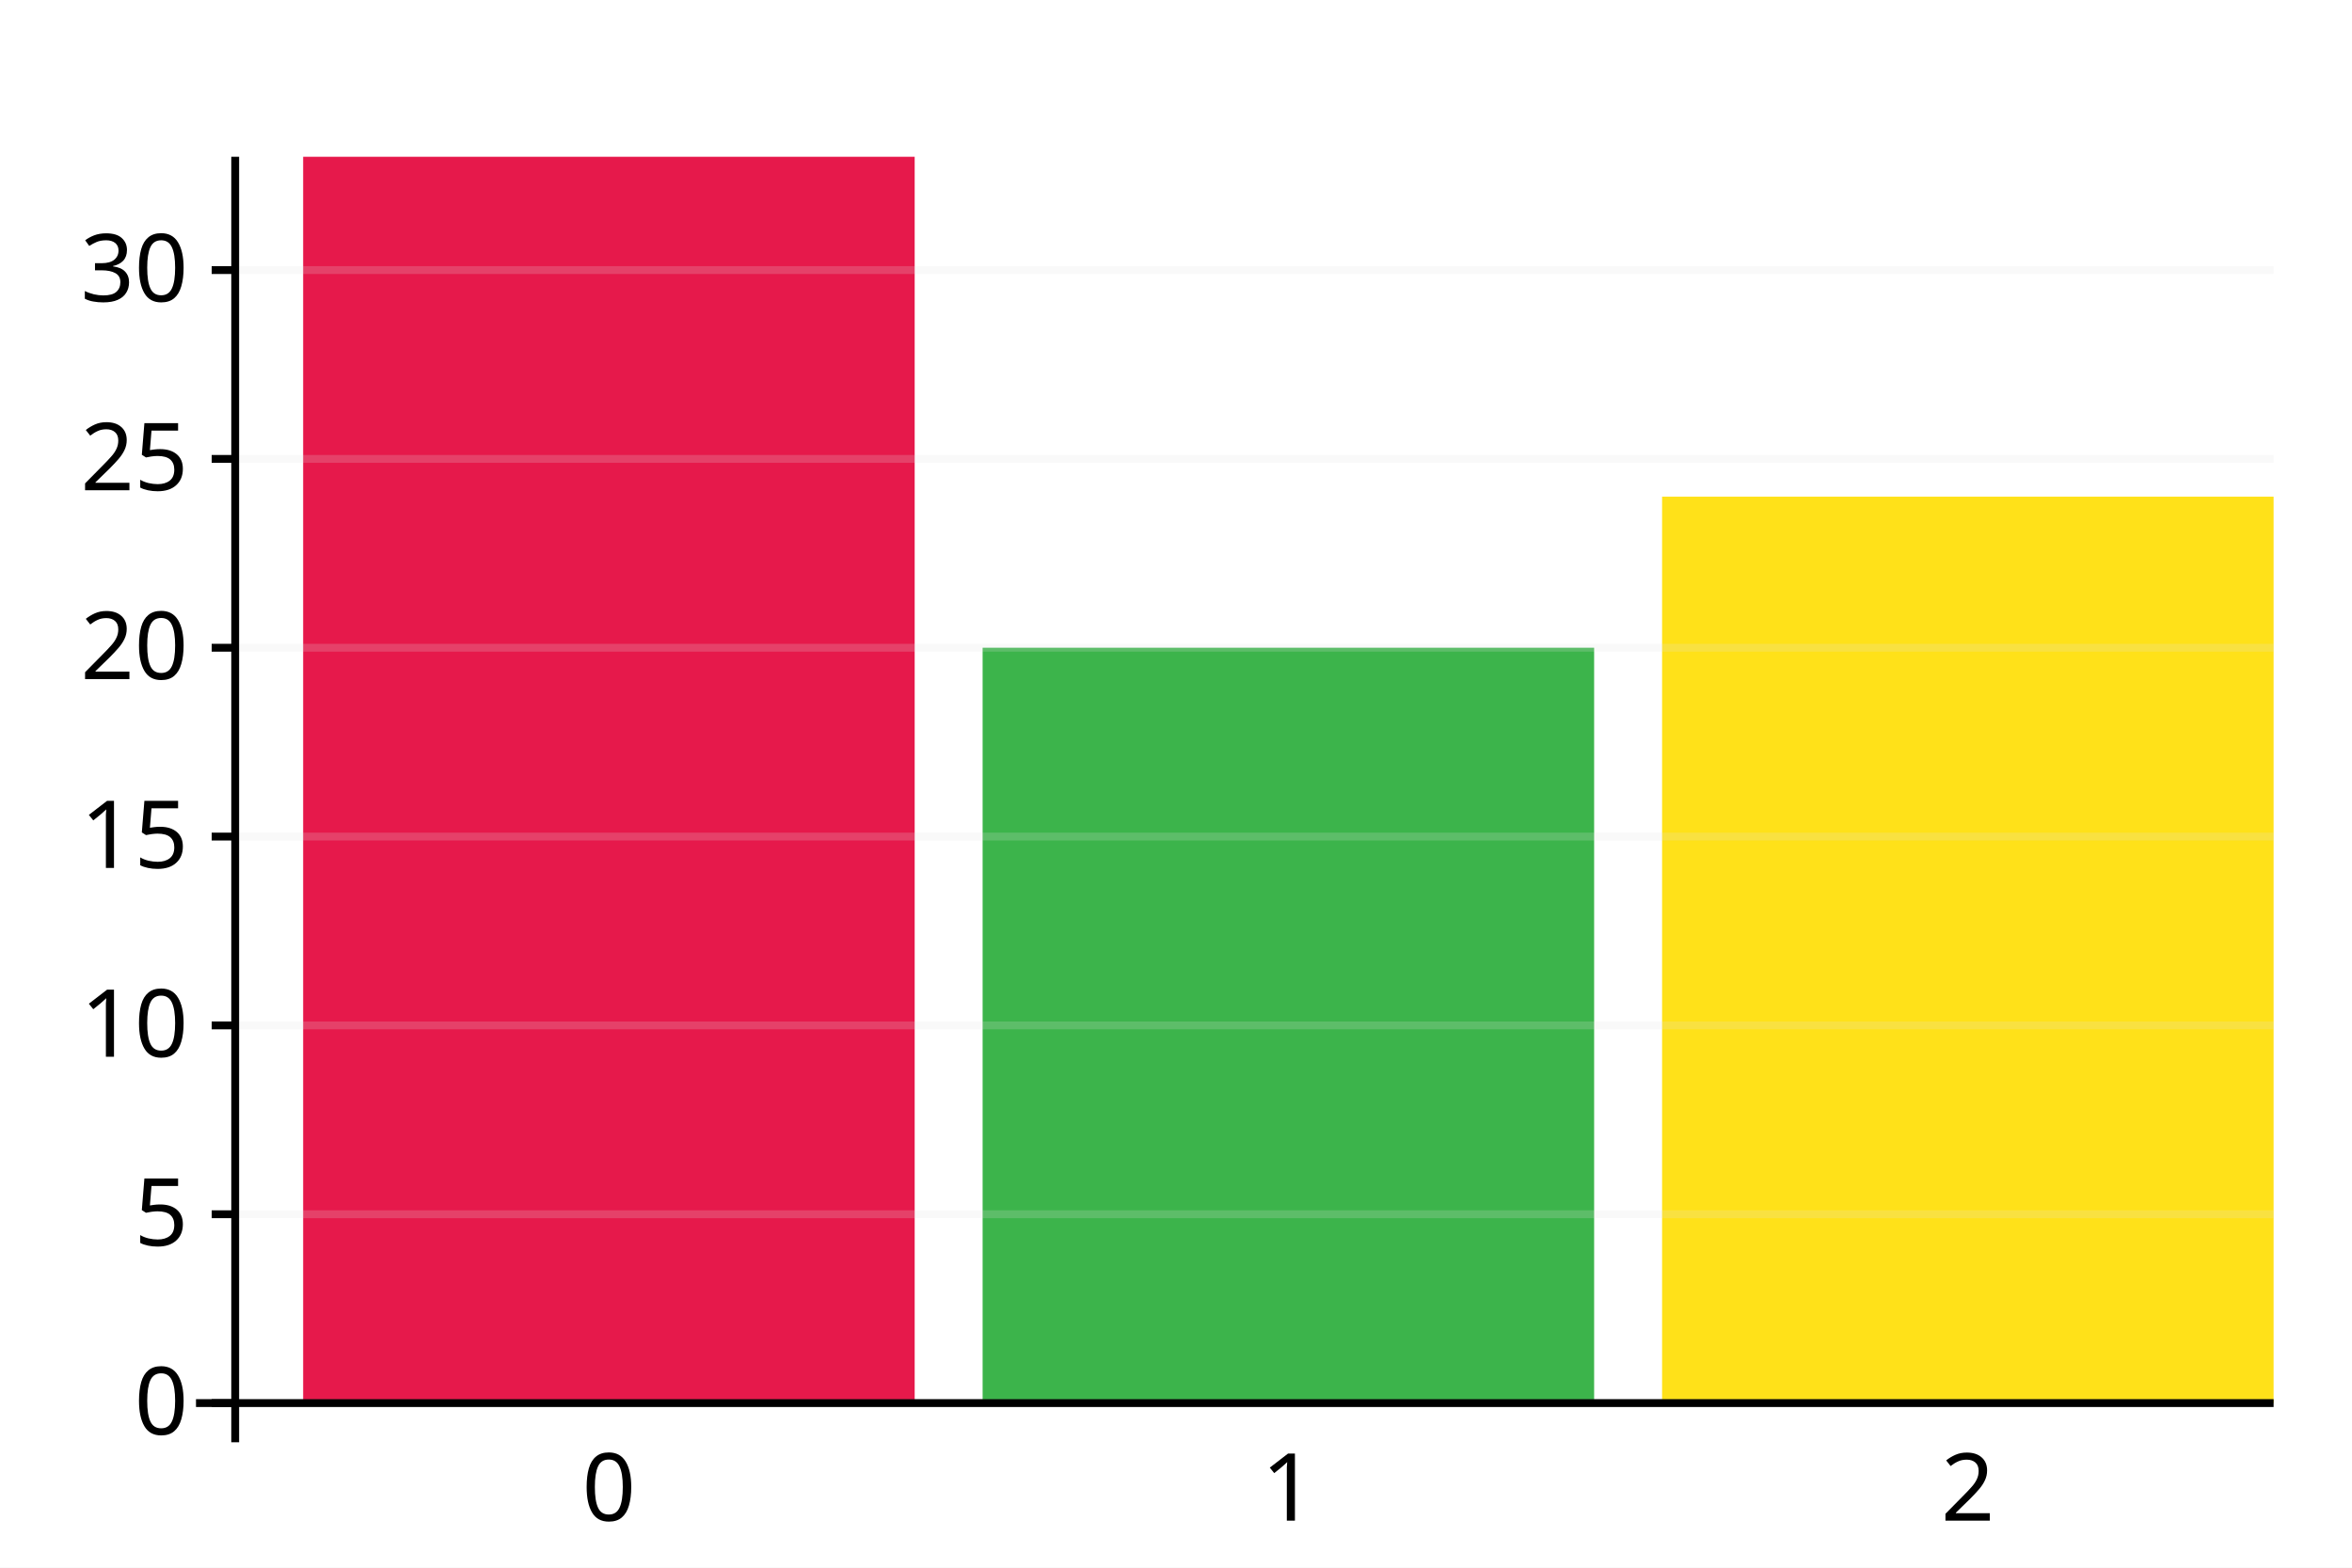
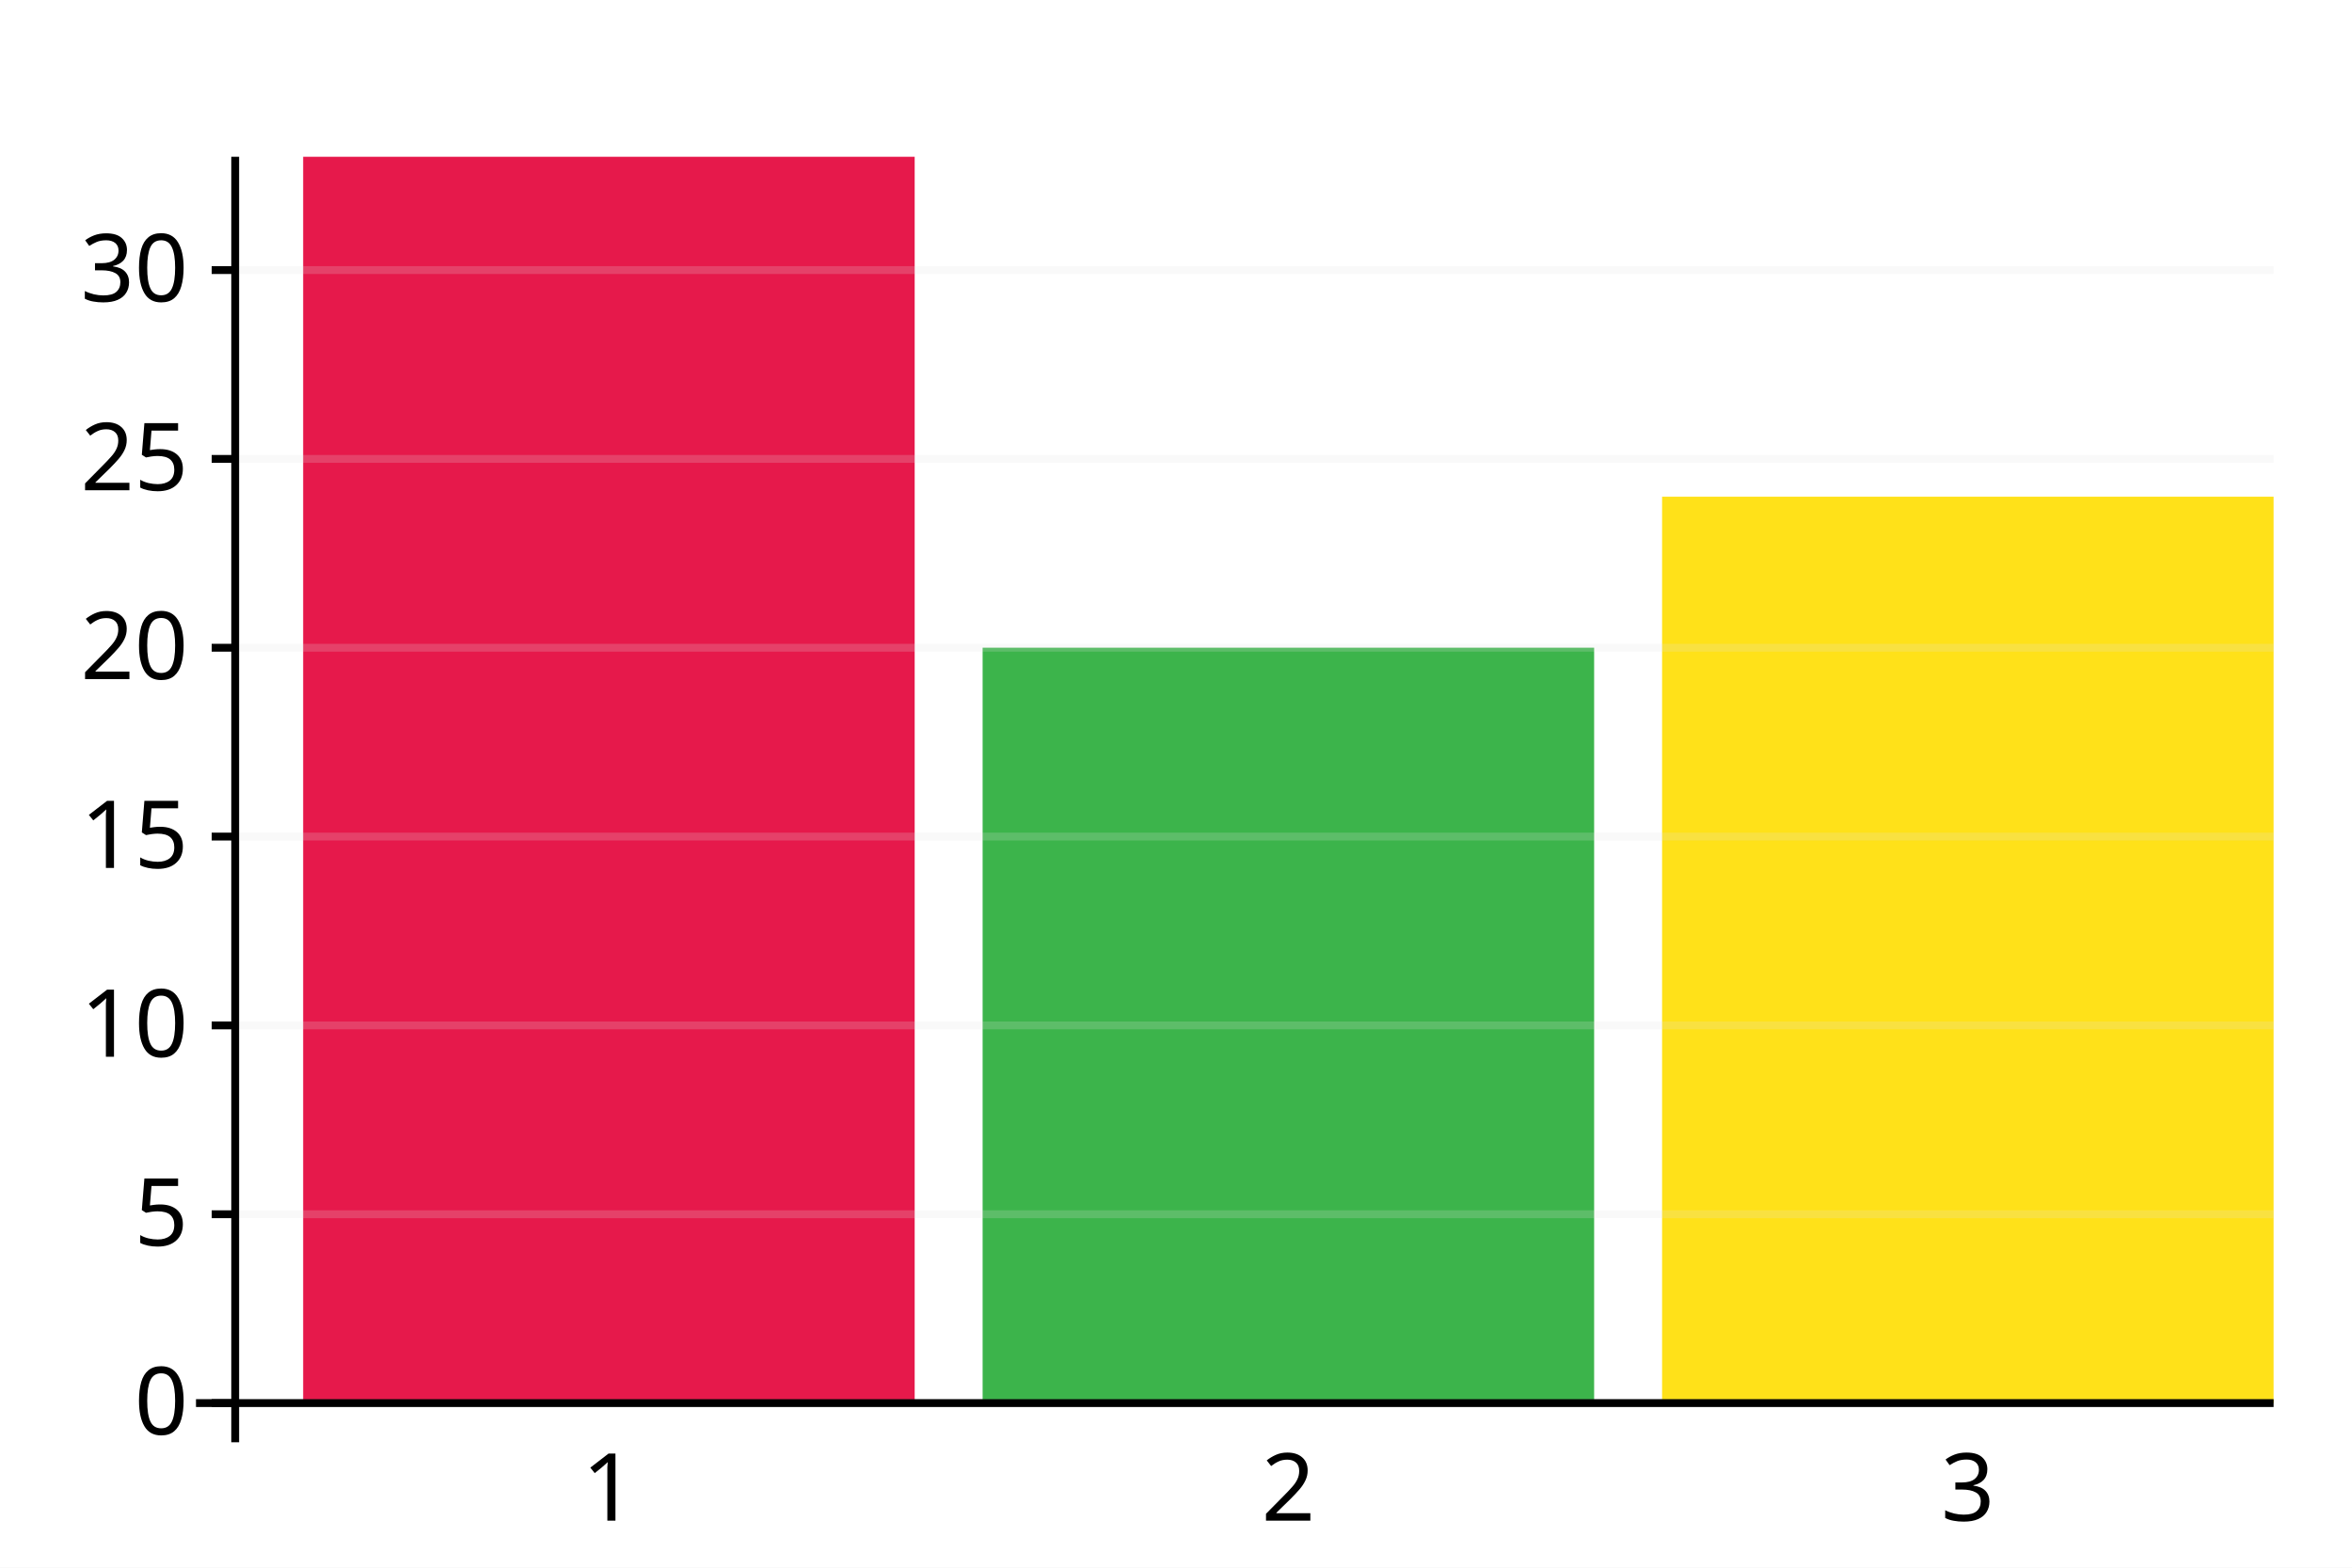
<svg xmlns="http://www.w3.org/2000/svg" width="300" height="200" version="1.1">
  <rect width="300" height="200" x="0" y="0" fill="white" />
-   <rect width="78.0" height="159.0" x="38.667" y="20.0" fill="#e6194b" />
-   <rect width="78.0" height="96.364" x="125.333" y="82.636" fill="#3cb44b" />
-   <rect width="78.0" height="115.636" x="212" y="63.364" fill="#ffe119" />
-   <text y="194" x="77.667" fill="black" font-size="12" text-anchor="middle" font-family="sans-serif"> 0</text>
-   <text y="194" x="164.333" fill="black" font-size="12" text-anchor="middle" font-family="sans-serif"> 1</text>
-   <text y="194" x="251" fill="black" font-size="12" text-anchor="middle" font-family="sans-serif"> 2</text>
+   <clipPath id="clip-0">
+     <rect x="30" y="20" width="260" height="159" />
+   </clipPath>
+   <rect width="78.0" height="159.0" x="38.667" y="20.0" fill="#e6194b" clip-path="url(#clip-0)" />
+   <rect width="78.0" height="96.364" x="125.333" y="82.636" fill="#3cb44b" clip-path="url(#clip-0)" />
+   <rect width="78.0" height="115.636" x="212" y="63.364" fill="#ffe119" clip-path="url(#clip-0)" />
+   <text y="194" x="77.667" fill="black" font-size="12" text-anchor="middle" font-family="sans-serif"> 1</text>
+   <text y="194" x="164.333" fill="black" font-size="12" text-anchor="middle" font-family="sans-serif"> 2</text>
+   <text y="194" x="251" fill="black" font-size="12" text-anchor="middle" font-family="sans-serif"> 3</text>
  <line x1="30" x2="27" y1="179.0" y2="179.0" stroke="black" />
  <line x1="30" x2="290" y1="179.0" y2="179.0" opacity="0.2" stroke="#e0e0e0" />
  <text y="183.0" x="24" fill="black" font-size="12" text-anchor="end" font-family="sans-serif"> 0</text>
  <line x1="30" x2="27" y1="154.909" y2="154.909" stroke="black" />
  <line x1="30" x2="290" y1="154.909" y2="154.909" opacity="0.2" stroke="#e0e0e0" />
  <text y="158.909" x="24" fill="black" font-size="12" text-anchor="end" font-family="sans-serif"> 5</text>
  <line x1="30" x2="27" y1="130.818" y2="130.818" stroke="black" />
  <line x1="30" x2="290" y1="130.818" y2="130.818" opacity="0.2" stroke="#e0e0e0" />
  <text y="134.818" x="24" fill="black" font-size="12" text-anchor="end" font-family="sans-serif"> 10</text>
  <line x1="30" x2="27" y1="106.727" y2="106.727" stroke="black" />
  <line x1="30" x2="290" y1="106.727" y2="106.727" opacity="0.2" stroke="#e0e0e0" />
  <text y="110.727" x="24" fill="black" font-size="12" text-anchor="end" font-family="sans-serif"> 15</text>
  <line x1="30" x2="27" y1="82.636" y2="82.636" stroke="black" />
  <line x1="30" x2="290" y1="82.636" y2="82.636" opacity="0.2" stroke="#e0e0e0" />
  <text y="86.636" x="24" fill="black" font-size="12" text-anchor="end" font-family="sans-serif"> 20</text>
  <line x1="30" x2="27" y1="58.545" y2="58.545" stroke="black" />
  <line x1="30" x2="290" y1="58.545" y2="58.545" opacity="0.2" stroke="#e0e0e0" />
  <text y="62.545" x="24" fill="black" font-size="12" text-anchor="end" font-family="sans-serif"> 25</text>
  <line x1="30" x2="27" y1="34.455" y2="34.455" stroke="black" />
  <line x1="30" x2="290" y1="34.455" y2="34.455" opacity="0.2" stroke="#e0e0e0" />
  <text y="38.455" x="24" fill="black" font-size="12" text-anchor="end" font-family="sans-serif"> 30</text>
  <line x1="30" x2="30" y1="20" y2="184" stroke="black" />
  <line x1="25" x2="290" y1="179" y2="179" stroke="black" />
</svg>
